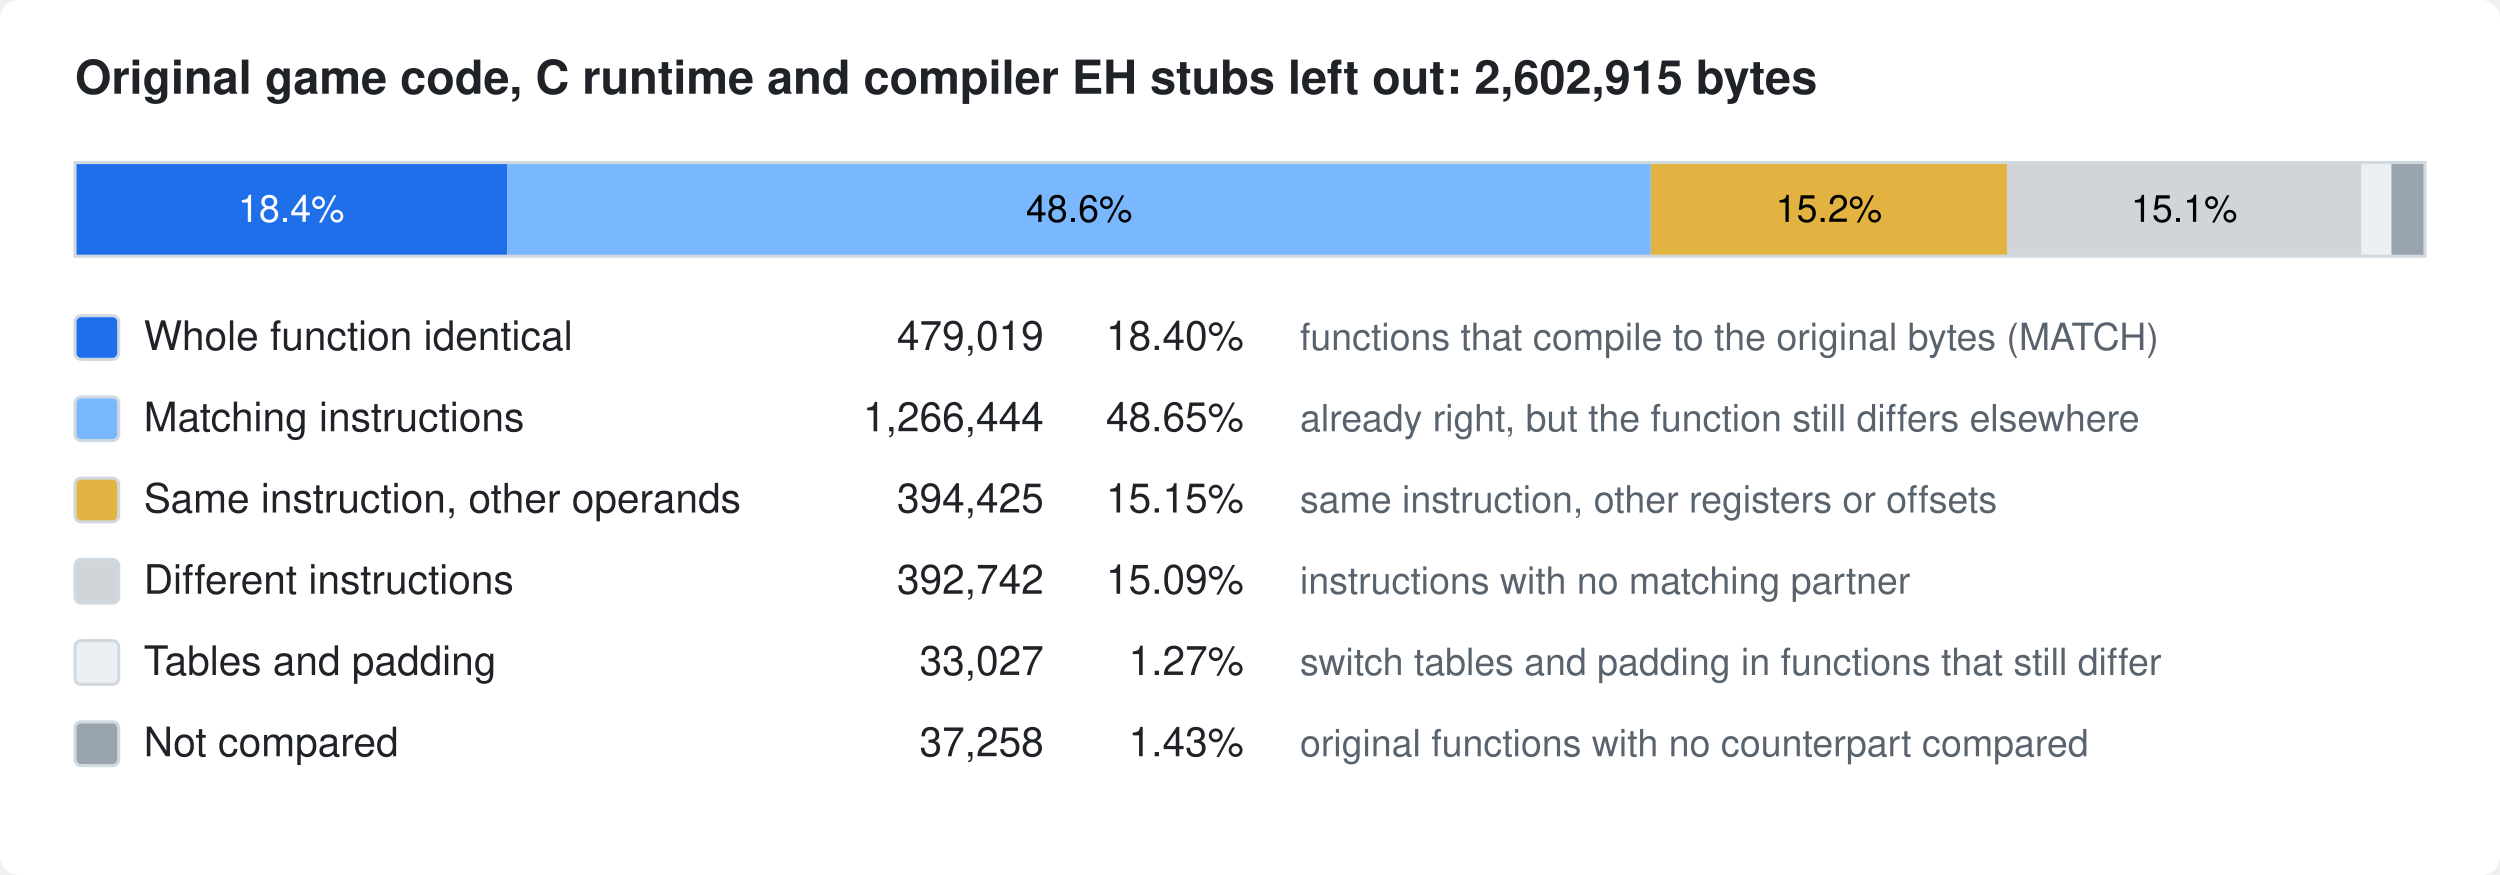
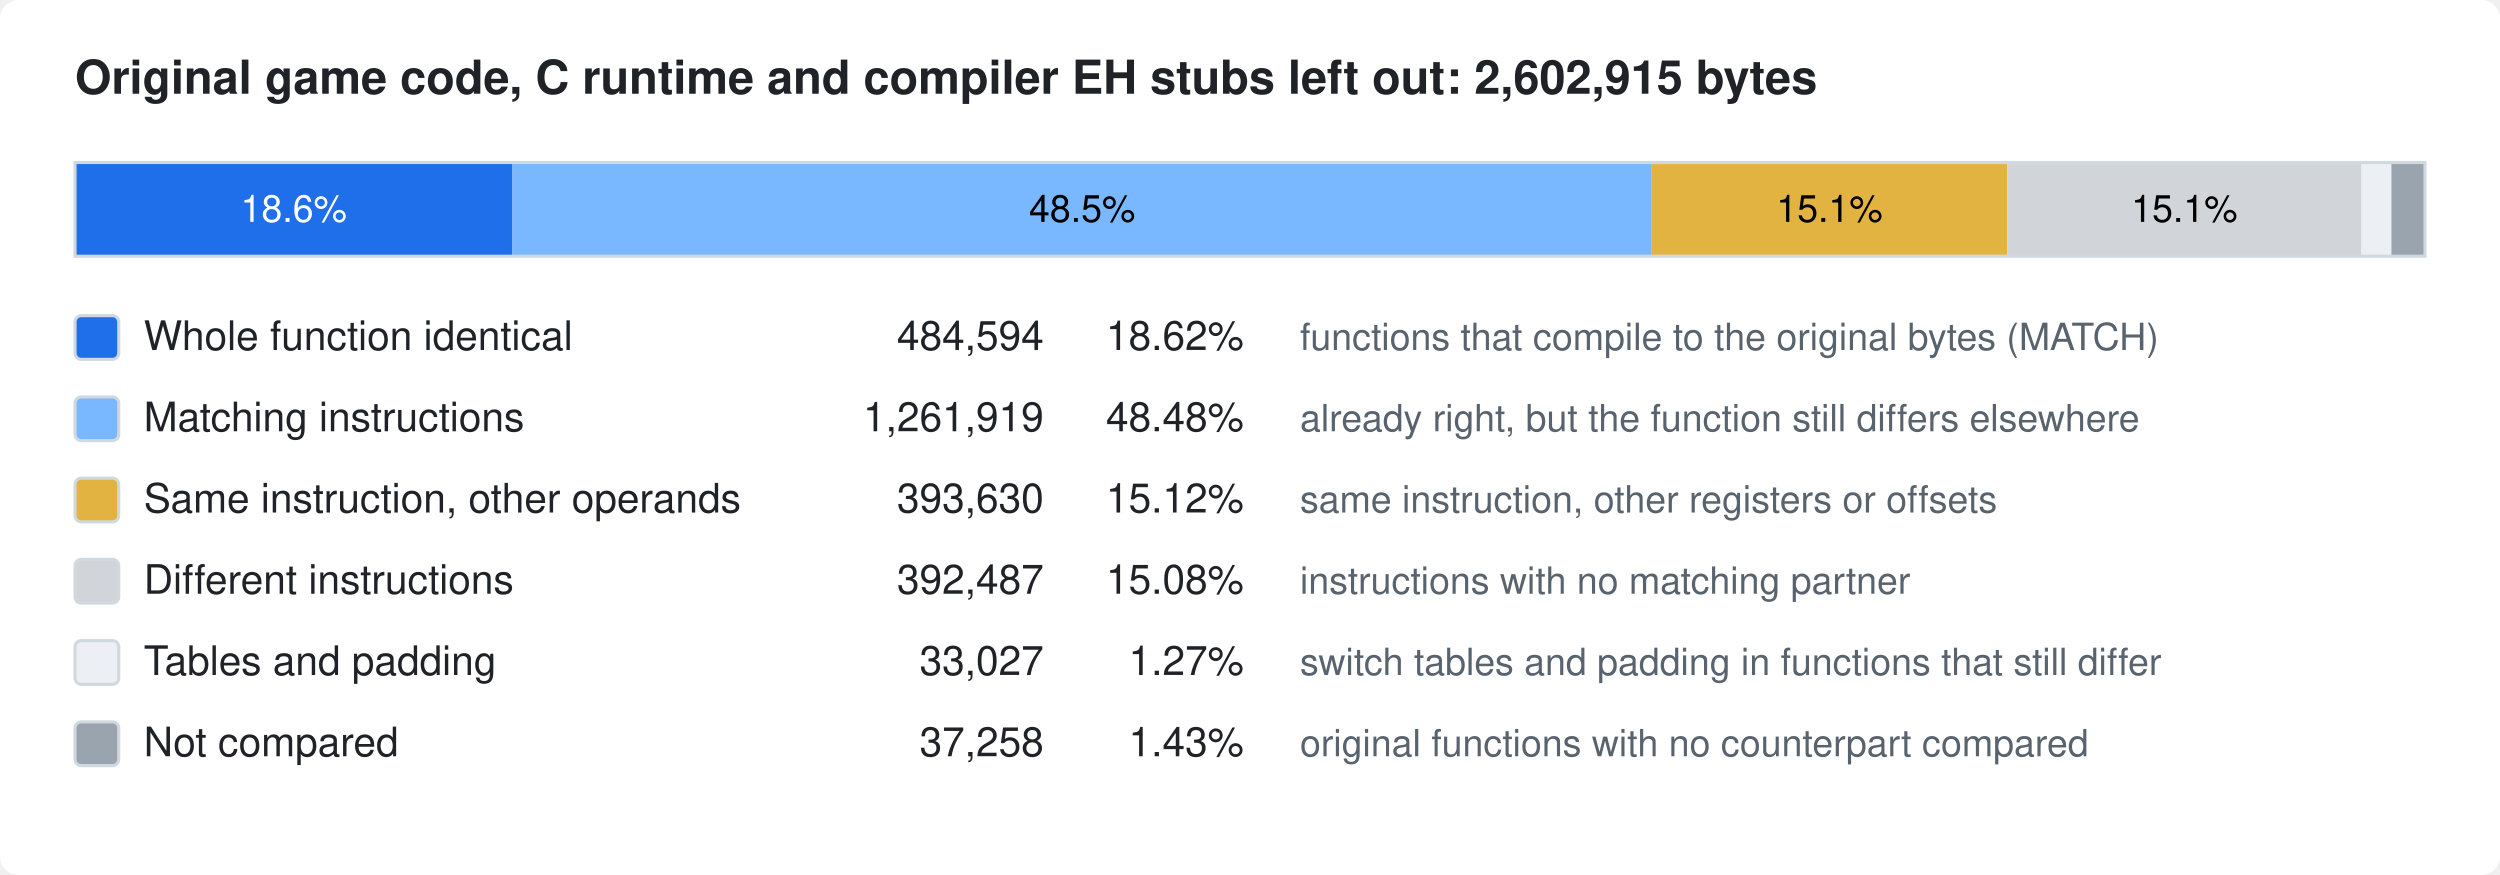
<svg xmlns="http://www.w3.org/2000/svg" width="800" height="280" viewBox="0 0 800 280" font-family="system-ui, -apple-system, Segoe UI, Helvetica, Arial, sans-serif">
  <rect width="800" height="280" rx="6" fill="#ffffff" />
  <text x="24" y="30" font-size="15" font-weight="600" fill="#1f2328">Original game code, C runtime and compiler EH stubs left out: 2,602,915 bytes</text>
-   <rect x="24.00" y="52" width="138.39" height="30" fill="#1f6feb" />
-   <text x="93.20" y="71" font-size="12" text-anchor="middle" fill="#ffffff">18.4%</text>
-   <rect x="162.39" y="52" width="365.88" height="30" fill="#79b8ff" />
-   <text x="345.33" y="71" font-size="12" text-anchor="middle" fill="#000000">48.6%</text>
-   <rect x="528.28" y="52" width="113.95" height="30" fill="#e3b341" />
-   <text x="585.25" y="71" font-size="12" text-anchor="middle" fill="#000000">15.2%</text>
-   <rect x="642.23" y="52" width="113.47" height="30" fill="#d1d5da" />
-   <text x="698.96" y="71" font-size="12" text-anchor="middle" fill="#000000">15.1%</text>
+   <rect x="24.00" y="52" width="140.00" height="30" fill="#1f6feb" />
+   <text x="94.00" y="71" font-size="12" text-anchor="middle" fill="#ffffff">18.6%</text>
+   <rect x="164.00" y="52" width="364.58" height="30" fill="#79b8ff" />
+   <text x="346.29" y="71" font-size="12" text-anchor="middle" fill="#000000">48.5%</text>
+   <rect x="528.58" y="52" width="113.72" height="30" fill="#e3b341" />
+   <text x="585.44" y="71" font-size="12" text-anchor="middle" fill="#000000">15.1%</text>
+   <rect x="642.30" y="52" width="113.39" height="30" fill="#d1d5da" />
+   <text x="699.00" y="71" font-size="12" text-anchor="middle" fill="#000000">15.1%</text>
  <rect x="755.69" y="52" width="9.54" height="30" fill="#eceff3" />
  <rect x="765.24" y="52" width="10.76" height="30" fill="#9aa4ae" />
  <rect x="24" y="52" width="752" height="30" fill="none" stroke="#d1d9e0" />
  <rect x="24" y="101" width="14" height="14" rx="2" fill="#1f6feb" stroke="#d1d9e0" />
  <text x="46" y="112" font-size="13" fill="#1f2328">Whole function identical</text>
-   <text x="334" y="112" font-size="13" text-anchor="end" fill="#1f2328">479,019</text>
-   <text x="398" y="112" font-size="13" text-anchor="end" fill="#1f2328">18.40%</text>
+   <text x="334" y="112" font-size="13" text-anchor="end" fill="#1f2328">484,594</text>
+   <text x="398" y="112" font-size="13" text-anchor="end" fill="#1f2328">18.62%</text>
  <text x="416" y="112" font-size="12" fill="#59636e">functions that compile to the original bytes (MATCH)</text>
  <rect x="24" y="127" width="14" height="14" rx="2" fill="#79b8ff" stroke="#d1d9e0" />
  <text x="46" y="138" font-size="13" fill="#1f2328">Matching instructions</text>
-   <text x="334" y="138" font-size="13" text-anchor="end" fill="#1f2328">1,266,444</text>
-   <text x="398" y="138" font-size="13" text-anchor="end" fill="#1f2328">48.65%</text>
+   <text x="334" y="138" font-size="13" text-anchor="end" fill="#1f2328">1,261,919</text>
+   <text x="398" y="138" font-size="13" text-anchor="end" fill="#1f2328">48.48%</text>
  <text x="416" y="138" font-size="12" fill="#59636e">already right, but the function still differs elsewhere</text>
  <rect x="24" y="153" width="14" height="14" rx="2" fill="#e3b341" stroke="#d1d9e0" />
  <text x="46" y="164" font-size="13" fill="#1f2328">Same instruction, other operands</text>
-   <text x="334" y="164" font-size="13" text-anchor="end" fill="#1f2328">394,425</text>
-   <text x="398" y="164" font-size="13" text-anchor="end" fill="#1f2328">15.15%</text>
+   <text x="334" y="164" font-size="13" text-anchor="end" fill="#1f2328">393,630</text>
+   <text x="398" y="164" font-size="13" text-anchor="end" fill="#1f2328">15.12%</text>
  <text x="416" y="164" font-size="12" fill="#59636e">same instruction, other registers or offsets</text>
  <rect x="24" y="179" width="14" height="14" rx="2" fill="#d1d5da" stroke="#d1d9e0" />
  <text x="46" y="190" font-size="13" fill="#1f2328">Different instructions</text>
-   <text x="334" y="190" font-size="13" text-anchor="end" fill="#1f2328">392,742</text>
-   <text x="398" y="190" font-size="13" text-anchor="end" fill="#1f2328">15.09%</text>
+   <text x="334" y="190" font-size="13" text-anchor="end" fill="#1f2328">392,487</text>
+   <text x="398" y="190" font-size="13" text-anchor="end" fill="#1f2328">15.08%</text>
  <text x="416" y="190" font-size="12" fill="#59636e">instructions with no matching partner</text>
  <rect x="24" y="205" width="14" height="14" rx="2" fill="#eceff3" stroke="#d1d9e0" />
  <text x="46" y="216" font-size="13" fill="#1f2328">Tables and padding</text>
  <text x="334" y="216" font-size="13" text-anchor="end" fill="#1f2328">33,027</text>
  <text x="398" y="216" font-size="13" text-anchor="end" fill="#1f2328">1.27%</text>
  <text x="416" y="216" font-size="12" fill="#59636e">switch tables and padding in functions that still differ</text>
  <rect x="24" y="231" width="14" height="14" rx="2" fill="#9aa4ae" stroke="#d1d9e0" />
  <text x="46" y="242" font-size="13" fill="#1f2328">Not compared</text>
  <text x="334" y="242" font-size="13" text-anchor="end" fill="#1f2328">37,258</text>
  <text x="398" y="242" font-size="13" text-anchor="end" fill="#1f2328">1.43%</text>
  <text x="416" y="242" font-size="12" fill="#59636e">original functions with no counterpart compared</text>
</svg>
